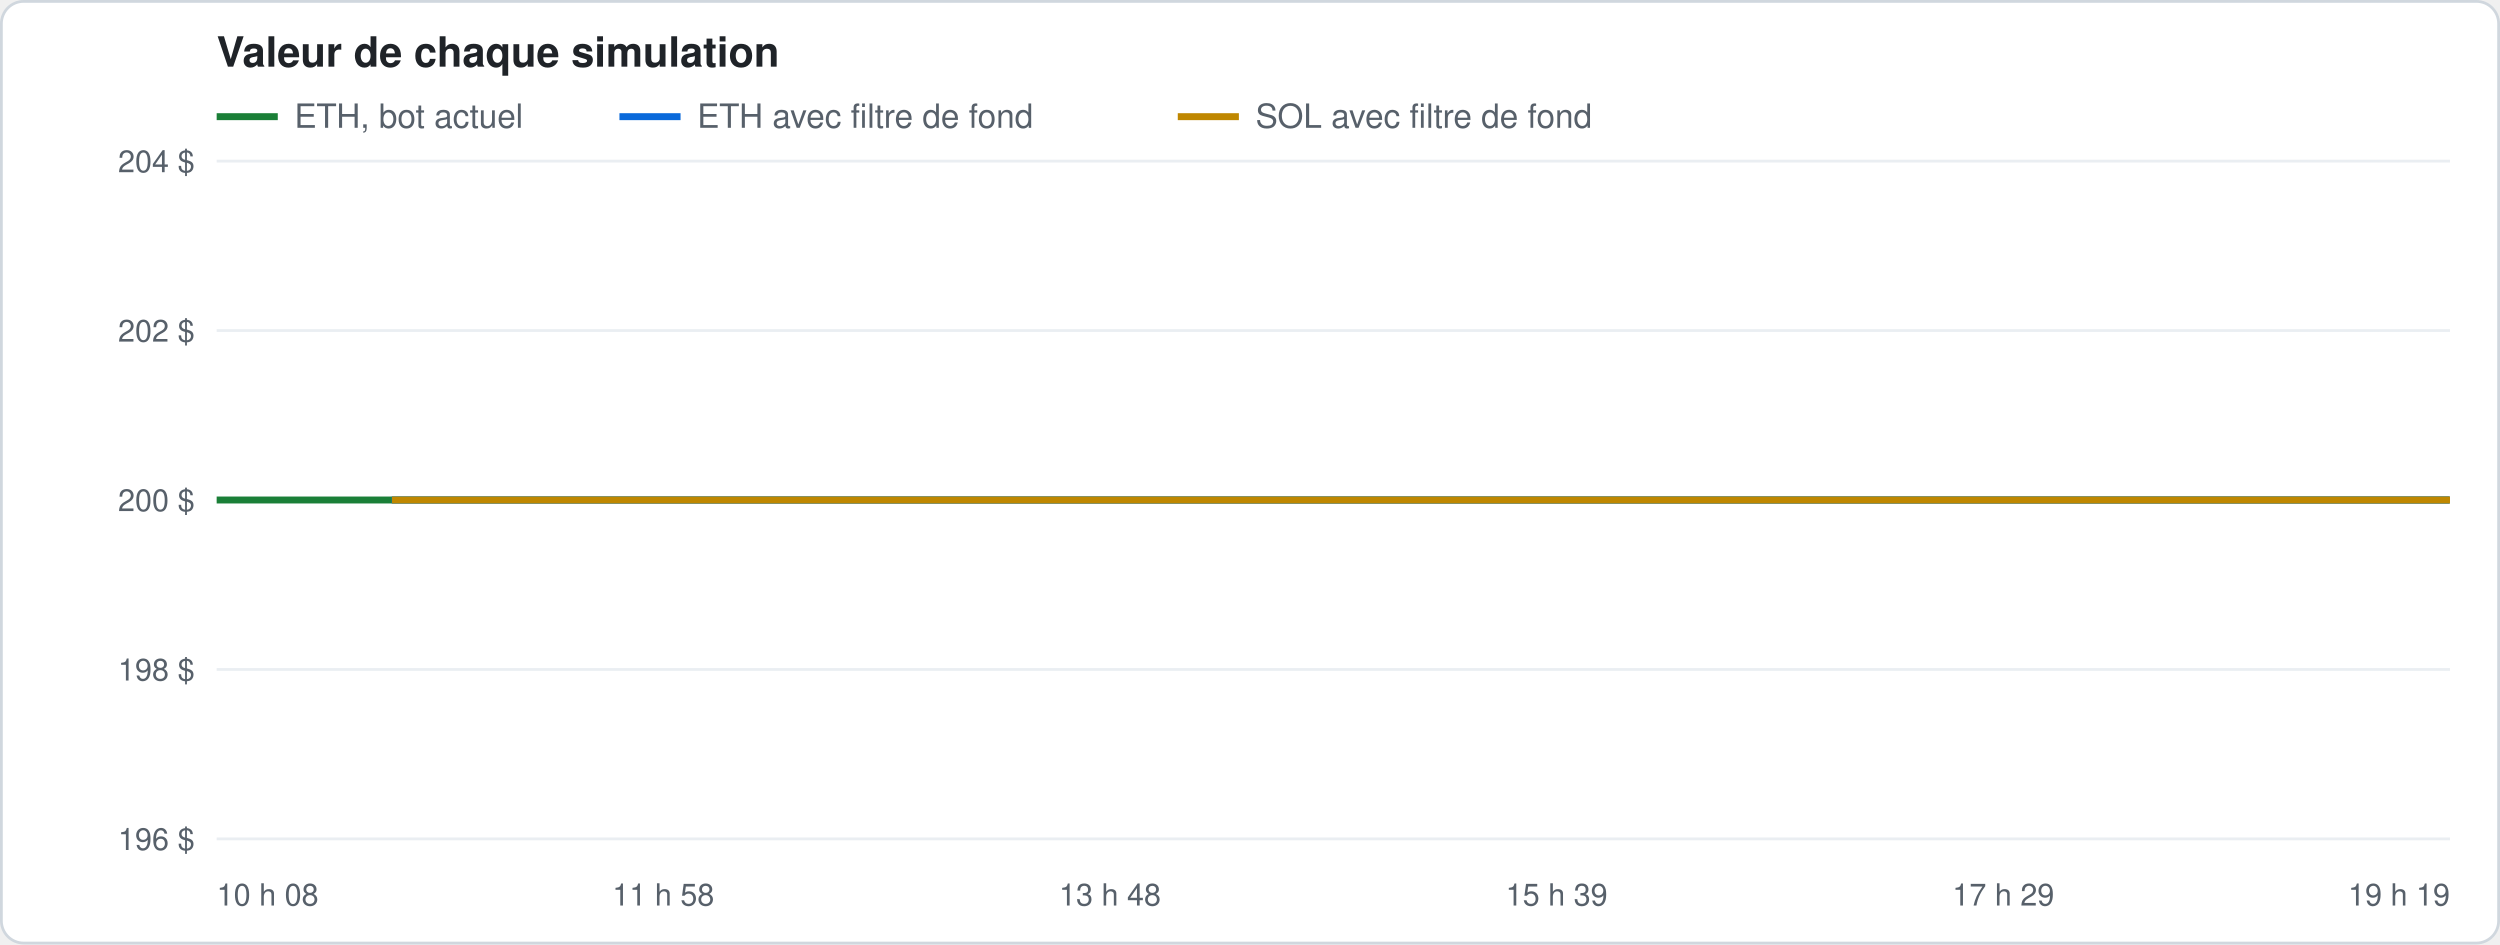
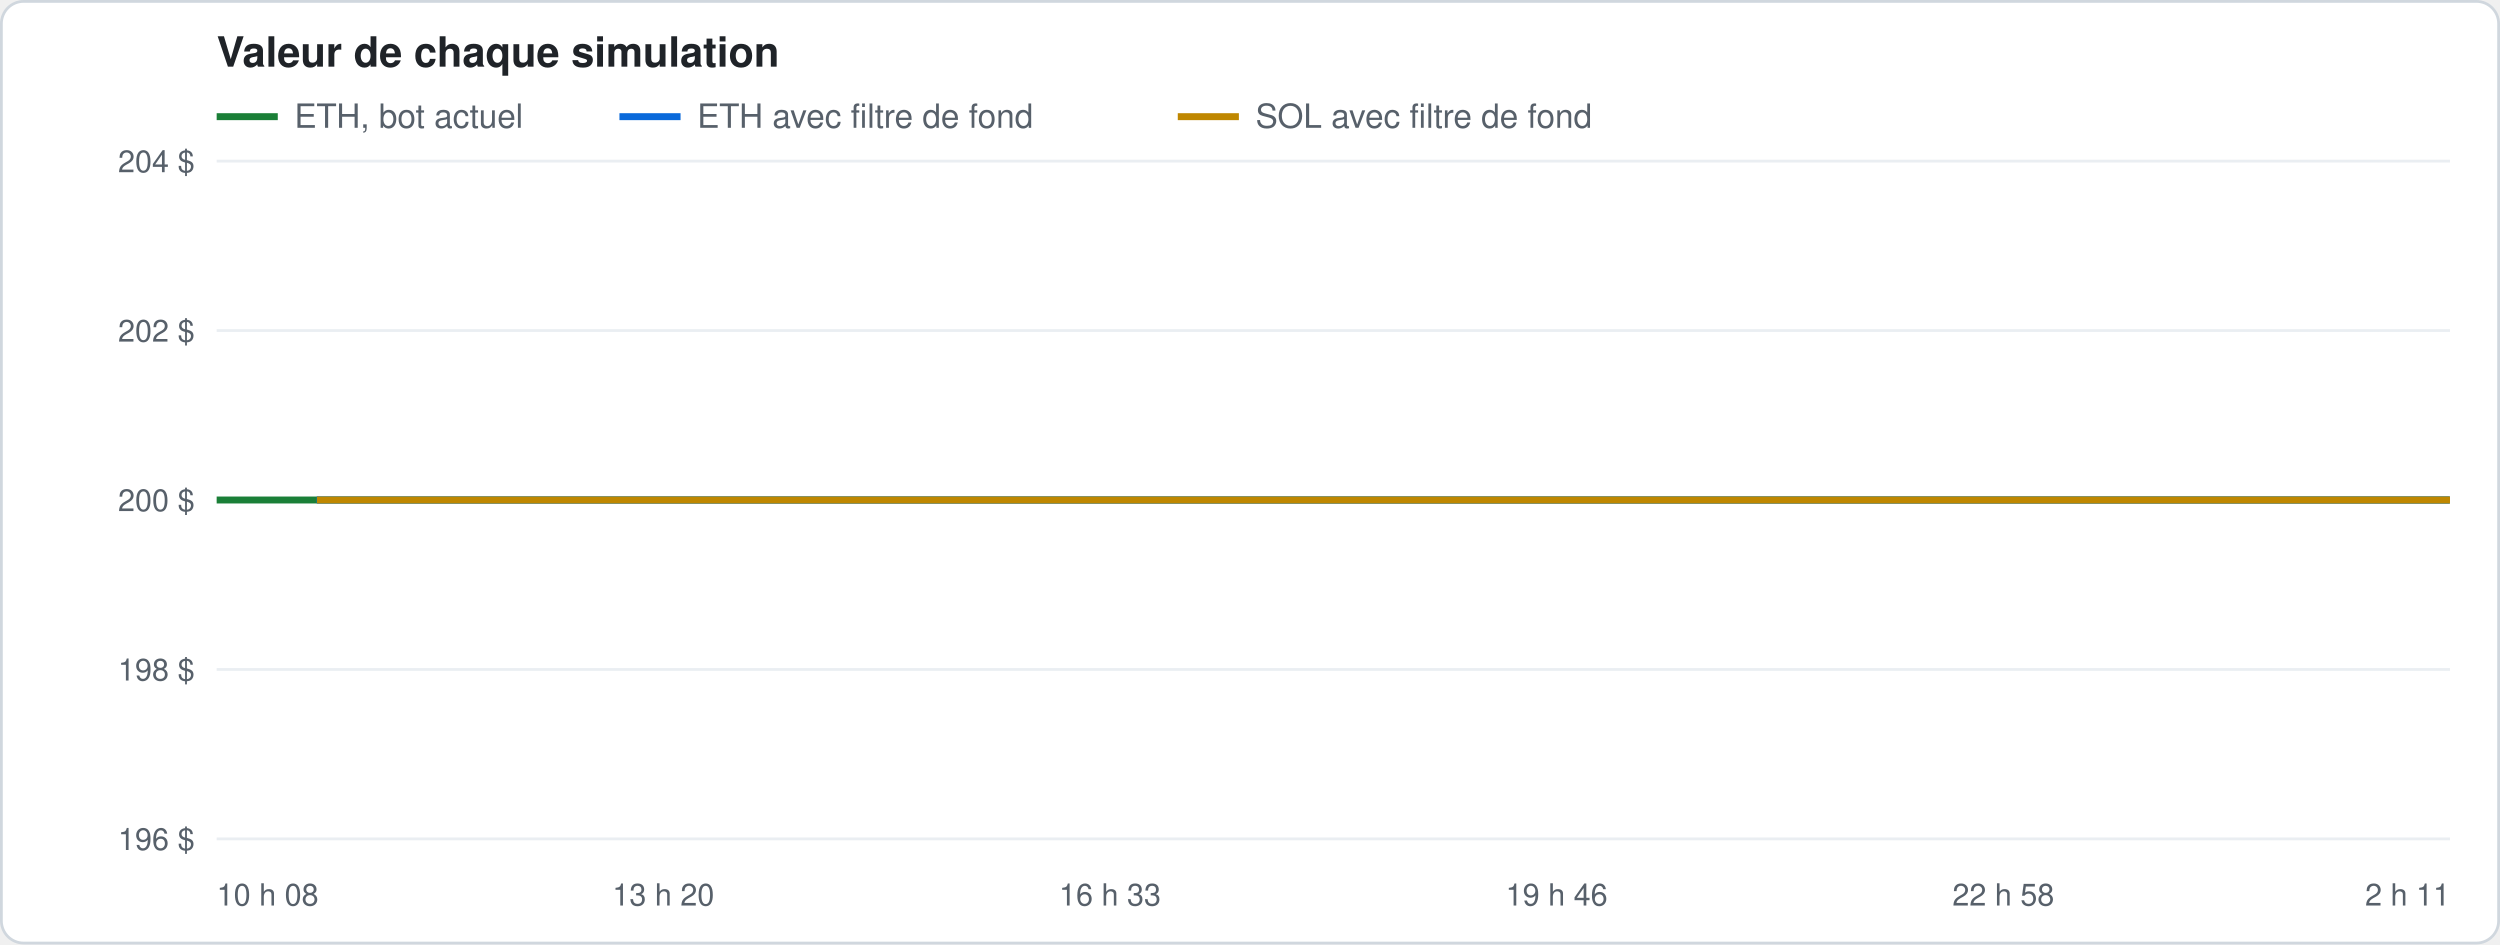
<svg xmlns="http://www.w3.org/2000/svg" width="900" height="340" viewBox="0 0 900 340" font-family="-apple-system, Segoe UI, Helvetica, Arial, sans-serif">
  <rect x="0.5" y="0.5" width="899" height="339" rx="8" fill="#ffffff" stroke="#d0d7de" />
  <text x="78" y="24" font-size="15" font-weight="600" fill="#1f2328">Valeur de chaque simulation</text>
  <line x1="78" y1="42" x2="100" y2="42" stroke="#1a7f37" stroke-width="2.5" />
  <text x="106" y="46" font-size="12" fill="#57606a">ETH, bot actuel</text>
  <line x1="223" y1="42" x2="245" y2="42" stroke="#0969da" stroke-width="2.5" />
  <text x="251" y="46" font-size="12" fill="#57606a">ETH avec filtre de fond</text>
  <line x1="424" y1="42" x2="446" y2="42" stroke="#bf8700" stroke-width="2.5" />
  <text x="452" y="46" font-size="12" fill="#57606a">SOL avec filtre de fond</text>
  <line x1="78" y1="302.0" x2="882" y2="302.0" stroke="#eaeef2" />
  <text x="70" y="306.0" font-size="11" fill="#57606a" text-anchor="end">196 $</text>
  <line x1="78" y1="241.0" x2="882" y2="241.0" stroke="#eaeef2" />
  <text x="70" y="245.0" font-size="11" fill="#57606a" text-anchor="end">198 $</text>
  <line x1="78" y1="180.0" x2="882" y2="180.0" stroke="#eaeef2" />
  <text x="70" y="184.0" font-size="11" fill="#57606a" text-anchor="end">200 $</text>
  <line x1="78" y1="119.0" x2="882" y2="119.0" stroke="#eaeef2" />
  <text x="70" y="123.0" font-size="11" fill="#57606a" text-anchor="end">202 $</text>
  <line x1="78" y1="58.0" x2="882" y2="58.0" stroke="#eaeef2" />
  <text x="70" y="62.0" font-size="11" fill="#57606a" text-anchor="end">204 $</text>
  <text x="78.0" y="326" font-size="11" fill="#57606a" text-anchor="start">10 h 08</text>
-   <text x="238.8" y="326" font-size="11" fill="#57606a" text-anchor="middle">11 h 58</text>
-   <text x="399.6" y="326" font-size="11" fill="#57606a" text-anchor="middle">13 h 48</text>
-   <text x="560.4" y="326" font-size="11" fill="#57606a" text-anchor="middle">15 h 39</text>
-   <text x="721.2" y="326" font-size="11" fill="#57606a" text-anchor="middle">17 h 29</text>
-   <text x="882.0" y="326" font-size="11" fill="#57606a" text-anchor="end">19 h 19</text>
-   <polyline points="78.0,180.0 140.9,180.0 418.5,180.0 532.4,180.0 881.8,180.0" fill="none" stroke="#1a7f37" stroke-width="2.5" stroke-linejoin="round" />
-   <polyline points="141.0,180.0 418.6,180.0 532.5,180.0 881.9,180.0" fill="none" stroke="#0969da" stroke-width="2.5" stroke-linejoin="round" />
-   <polyline points="141.1,180.0 418.7,180.0 532.6,180.0 882.0,180.0" fill="none" stroke="#bf8700" stroke-width="2.5" stroke-linejoin="round" />
+   <text x="238.8" y="326" font-size="11" fill="#57606a" text-anchor="middle">13 h 20</text>
+   <text x="399.6" y="326" font-size="11" fill="#57606a" text-anchor="middle">16 h 33</text>
+   <text x="560.4" y="326" font-size="11" fill="#57606a" text-anchor="middle">19 h 46</text>
+   <text x="721.2" y="326" font-size="11" fill="#57606a" text-anchor="middle">22 h 58</text>
+   <text x="882.0" y="326" font-size="11" fill="#57606a" text-anchor="end">2 h 11</text>
+   <polyline points="78.0,180.0 114.0,180.0 272.8,180.0 338.0,180.0 537.9,180.0 881.9,180.0" fill="none" stroke="#1a7f37" stroke-width="2.5" stroke-linejoin="round" />
+   <polyline points="114.0,180.0 272.9,180.0 338.1,180.0 538.0,180.0 881.9,180.0" fill="none" stroke="#0969da" stroke-width="2.5" stroke-linejoin="round" />
+   <polyline points="114.1,180.0 272.9,180.0 338.1,180.0 538.0,180.0 882.0,180.0" fill="none" stroke="#bf8700" stroke-width="2.5" stroke-linejoin="round" />
</svg>
